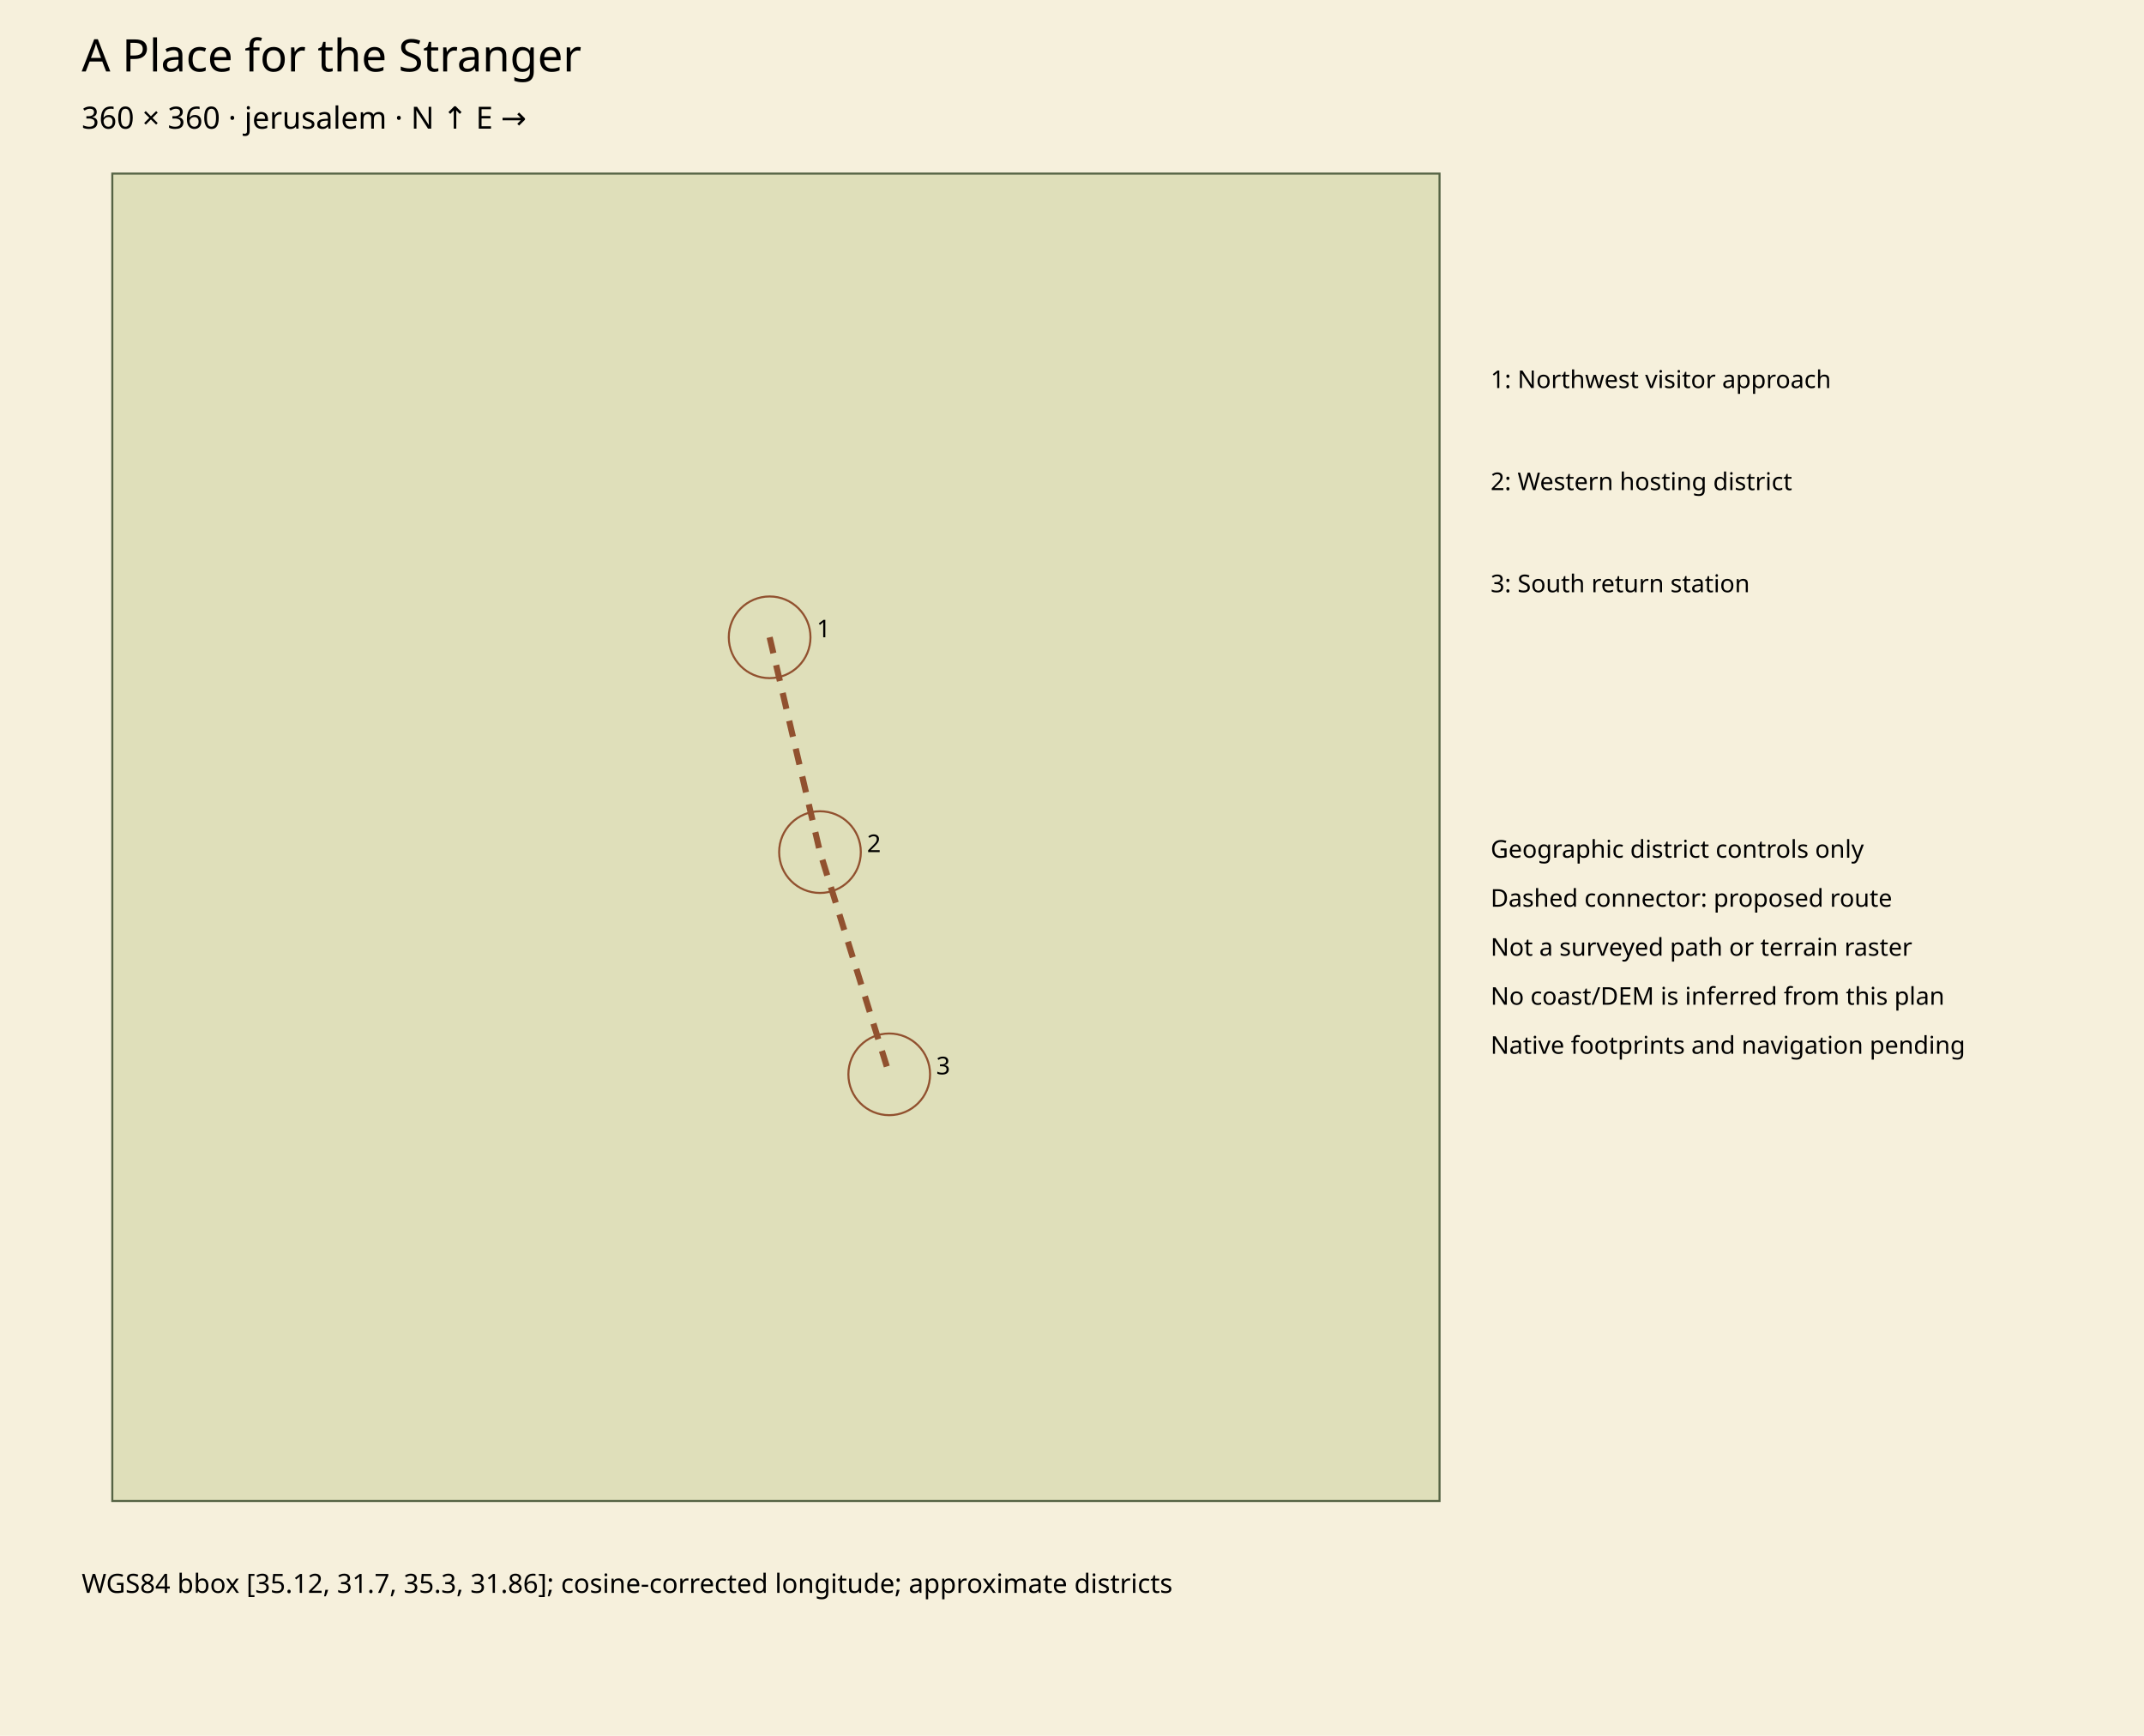
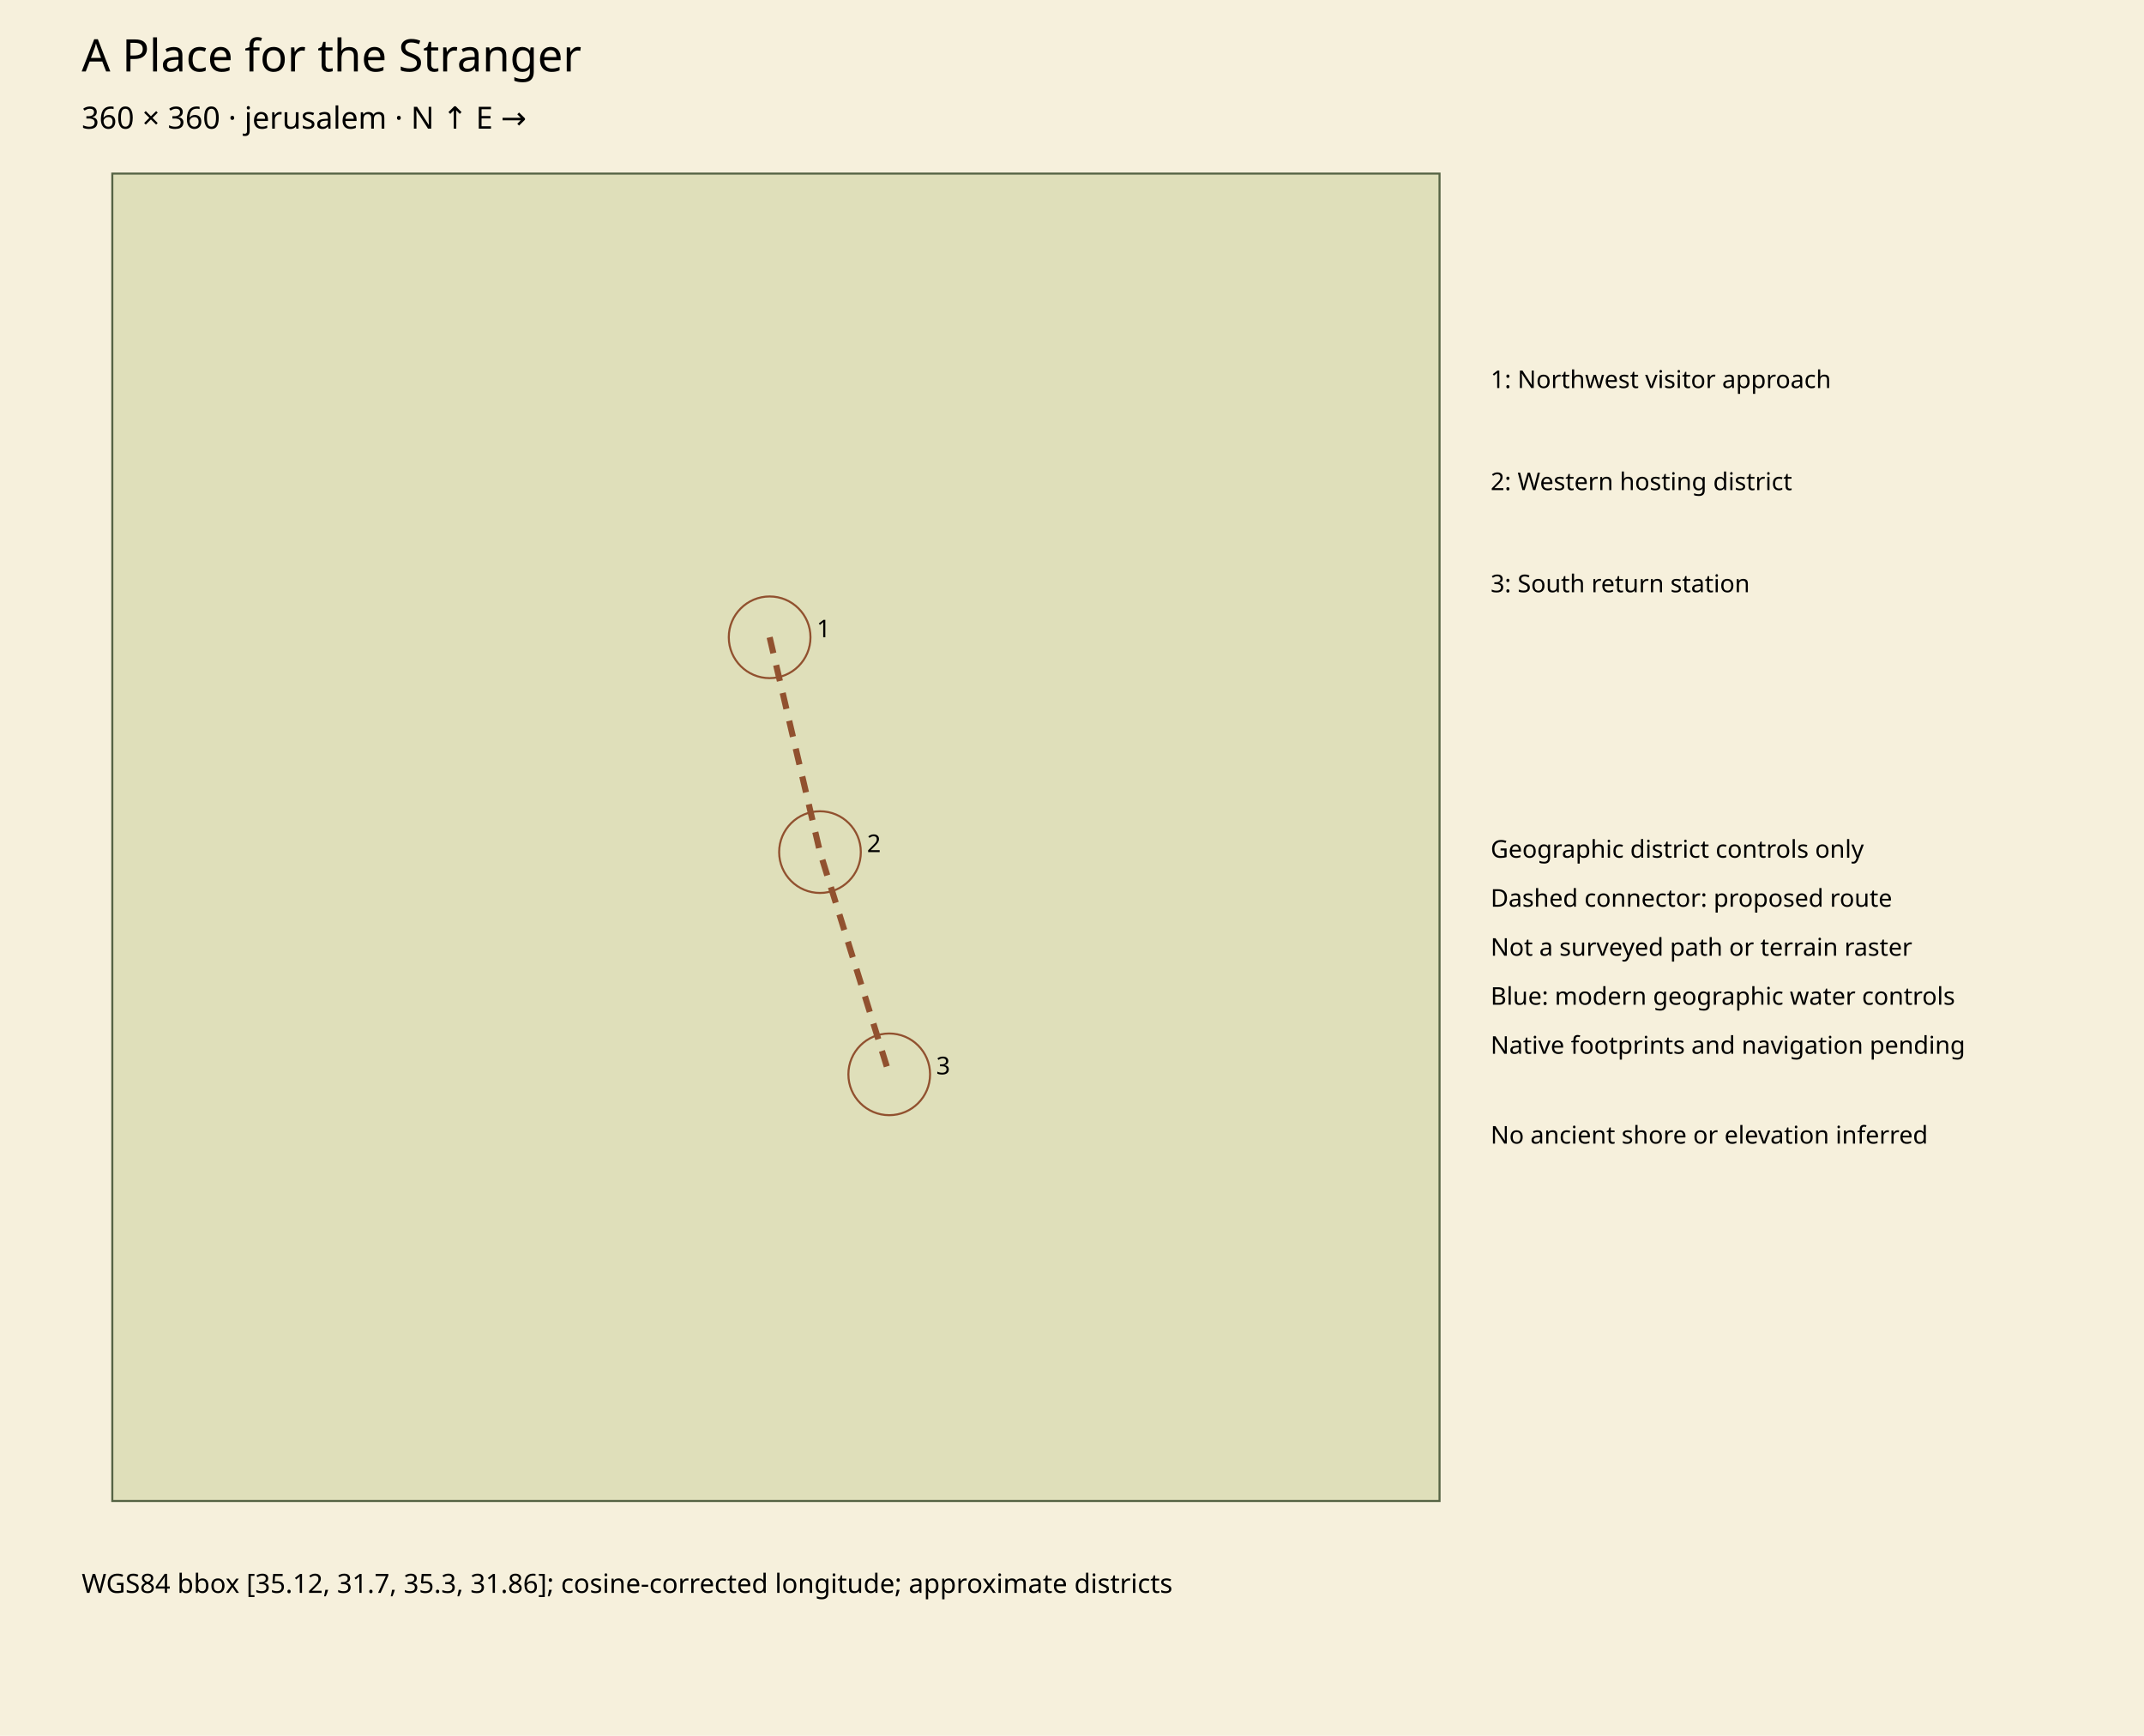
<svg xmlns="http://www.w3.org/2000/svg" viewBox="0 0 1050 850" role="img" aria-label="A Place for the Stranger geographic districts">
  <rect width="1050" height="850" fill="#f6f0dc" />
  <rect x="55" y="85" width="650" height="650" fill="#dfdfba" stroke="#556344" />
  <text x="40" y="35" font-family="sans-serif" font-size="22">A Place for the Stranger</text>
  <text x="40" y="63" font-family="sans-serif" font-size="15">360 × 360 · jerusalem · N ↑ E →</text>
  <polyline points="376.92,312.07 401.58,417.26 435.49,526.08" fill="none" stroke="#91512f" stroke-width="3" stroke-dasharray="8 6" />
  <circle cx="376.92" cy="312.07" r="20" fill="none" stroke="#91512f" />
  <text x="399.92" y="312.07" font-family="sans-serif">1</text>
  <text x="730" y="190" font-family="sans-serif" font-size="12">1: Northwest visitor approach</text>
  <circle cx="401.58" cy="417.26" r="20" fill="none" stroke="#91512f" />
  <text x="424.58" y="417.26" font-family="sans-serif">2</text>
  <text x="730" y="240" font-family="sans-serif" font-size="12">2: Western hosting district</text>
  <circle cx="435.49" cy="526.08" r="20" fill="none" stroke="#91512f" />
  <text x="458.49" y="526.08" font-family="sans-serif">3</text>
  <text x="730" y="290" font-family="sans-serif" font-size="12">3: South return station</text>
  <text x="730" y="420" font-family="sans-serif" font-size="12">Geographic district controls only</text>
  <text x="730" y="444" font-family="sans-serif" font-size="12">Dashed connector: proposed route</text>
  <text x="730" y="468" font-family="sans-serif" font-size="12">Not a surveyed path or terrain raster</text>
-   <text x="730" y="492" font-family="sans-serif" font-size="12">No coast/DEM is inferred from this plan</text>
+   <text x="730" y="492" font-family="sans-serif" font-size="12">Blue: modern geographic water controls</text>
  <text x="730" y="516" font-family="sans-serif" font-size="12">Native footprints and navigation pending</text>
+   <text x="730" y="560" font-family="sans-serif" font-size="12">No ancient shore or elevation inferred</text>
  <text x="40" y="780" font-family="sans-serif" font-size="13">WGS84 bbox [35.12, 31.7, 35.3, 31.86]; cosine-corrected longitude; approximate districts</text>
</svg>
